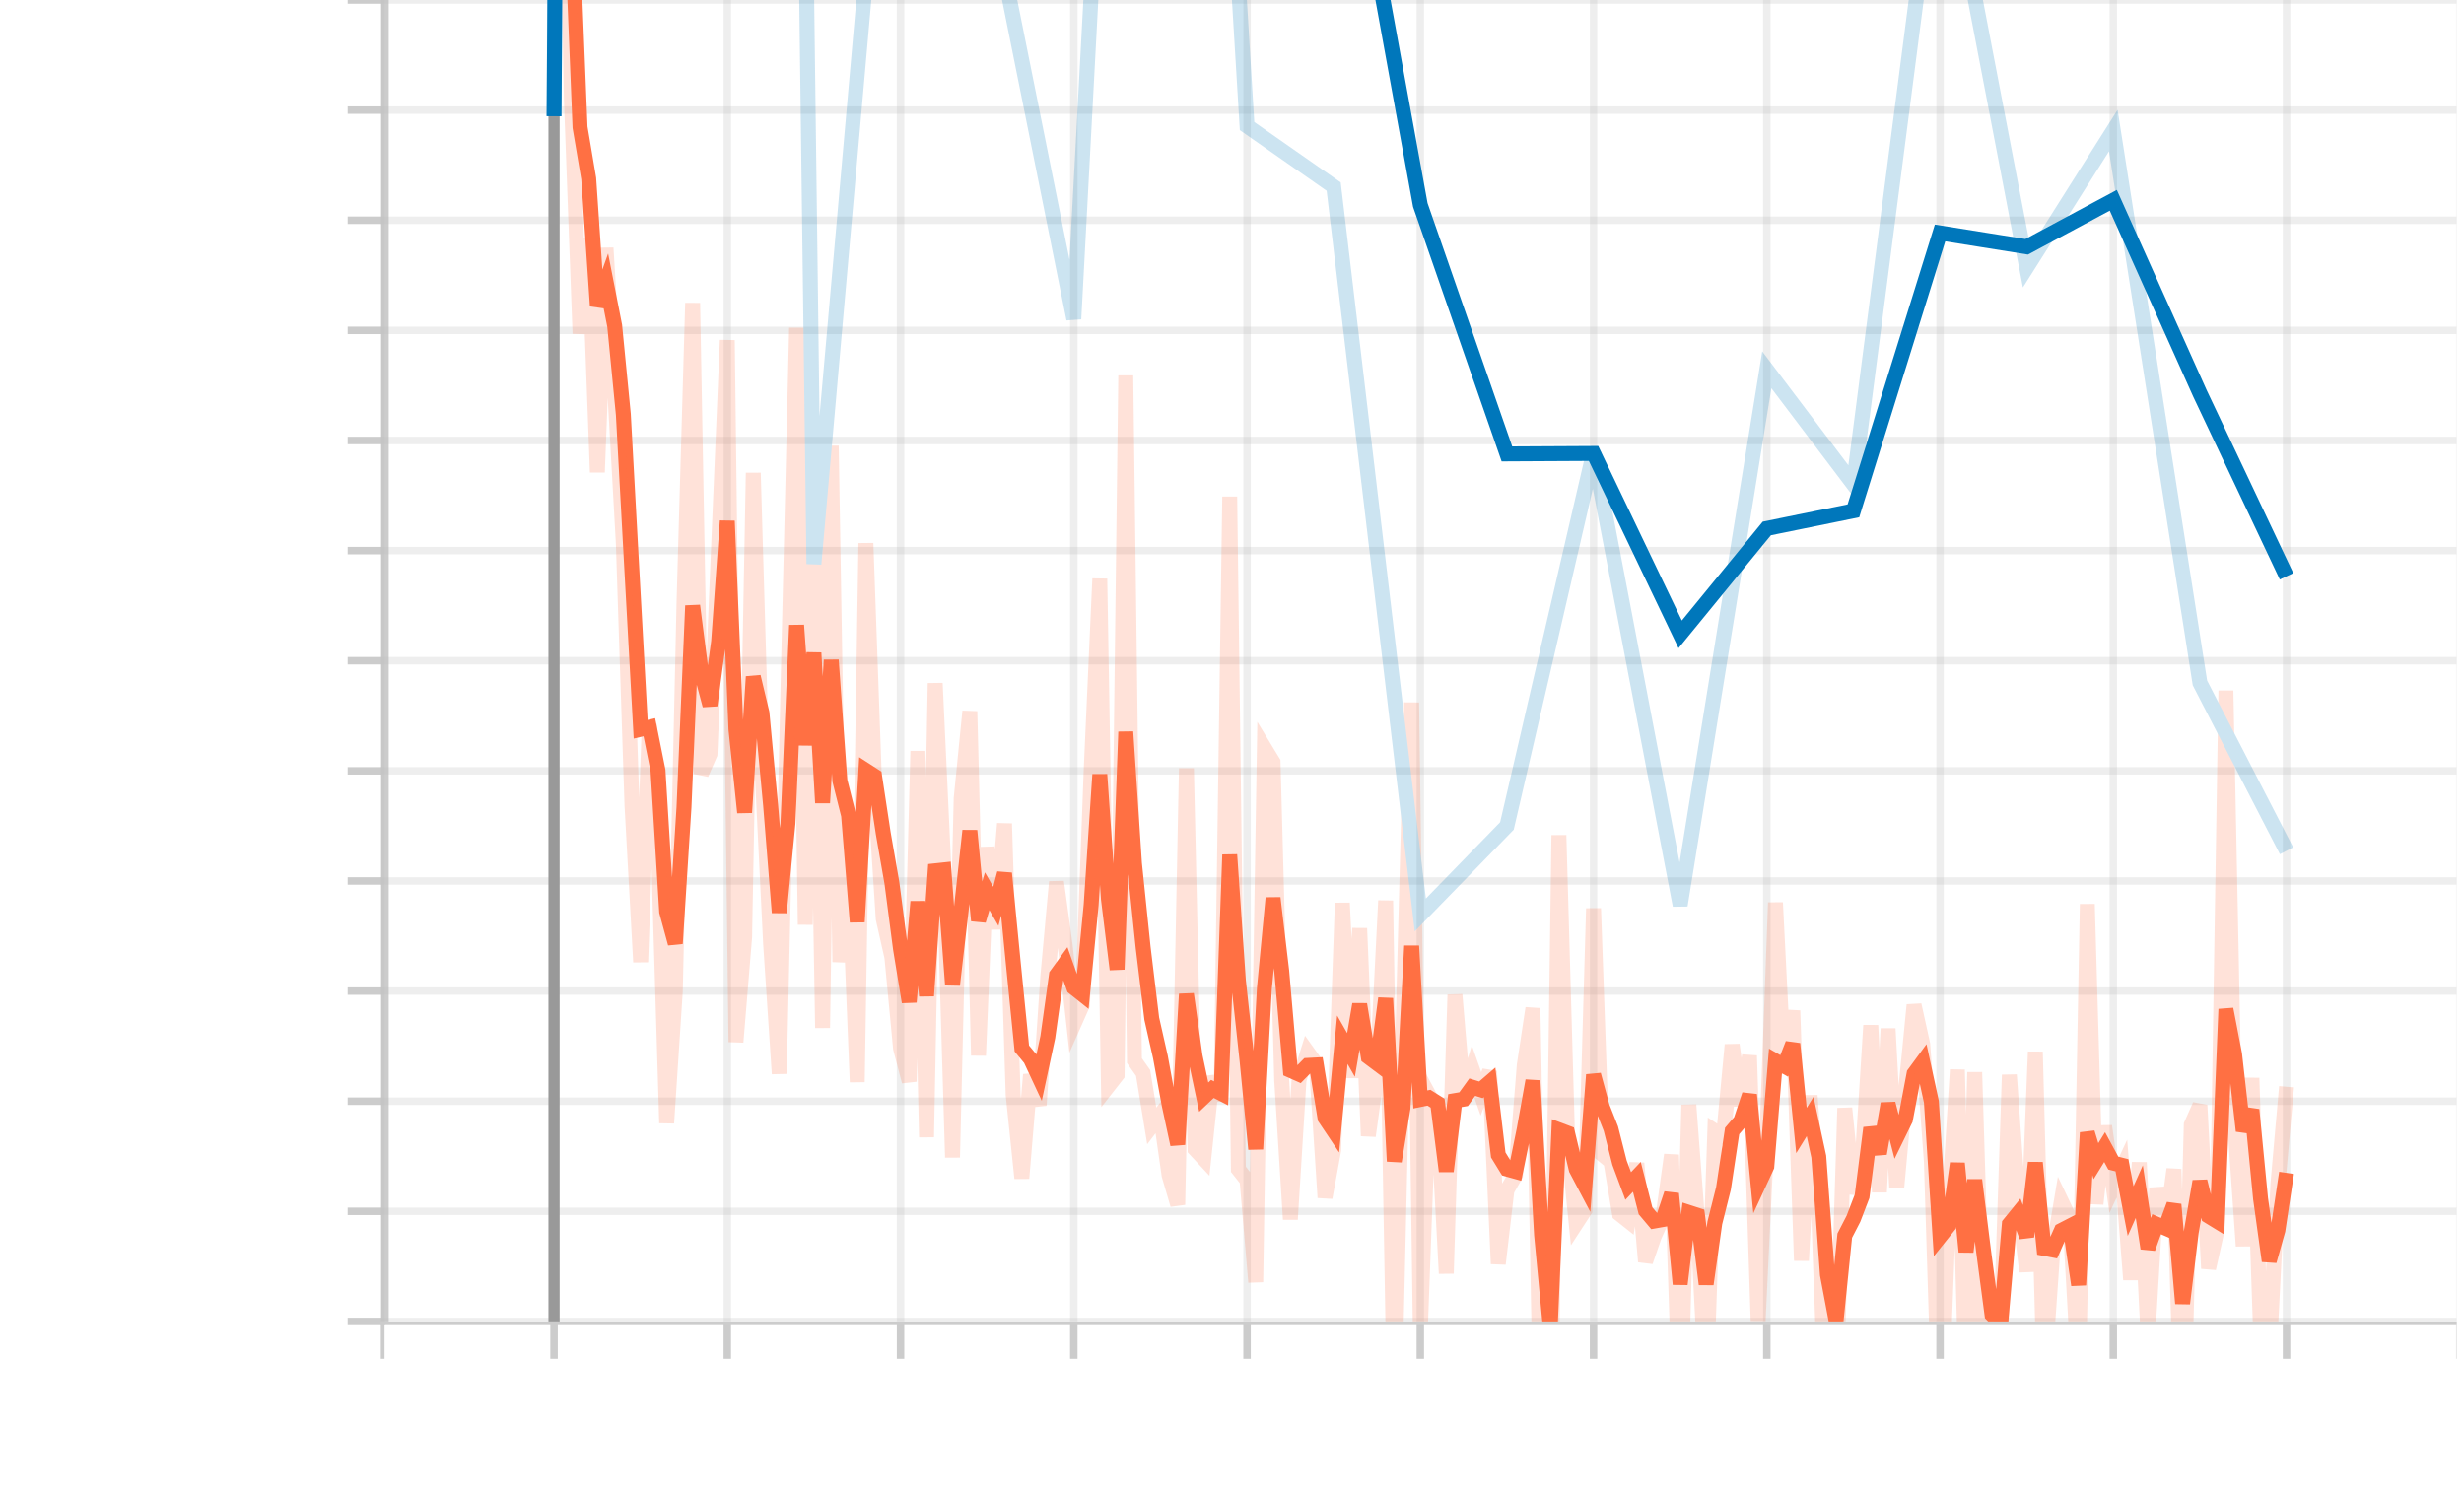
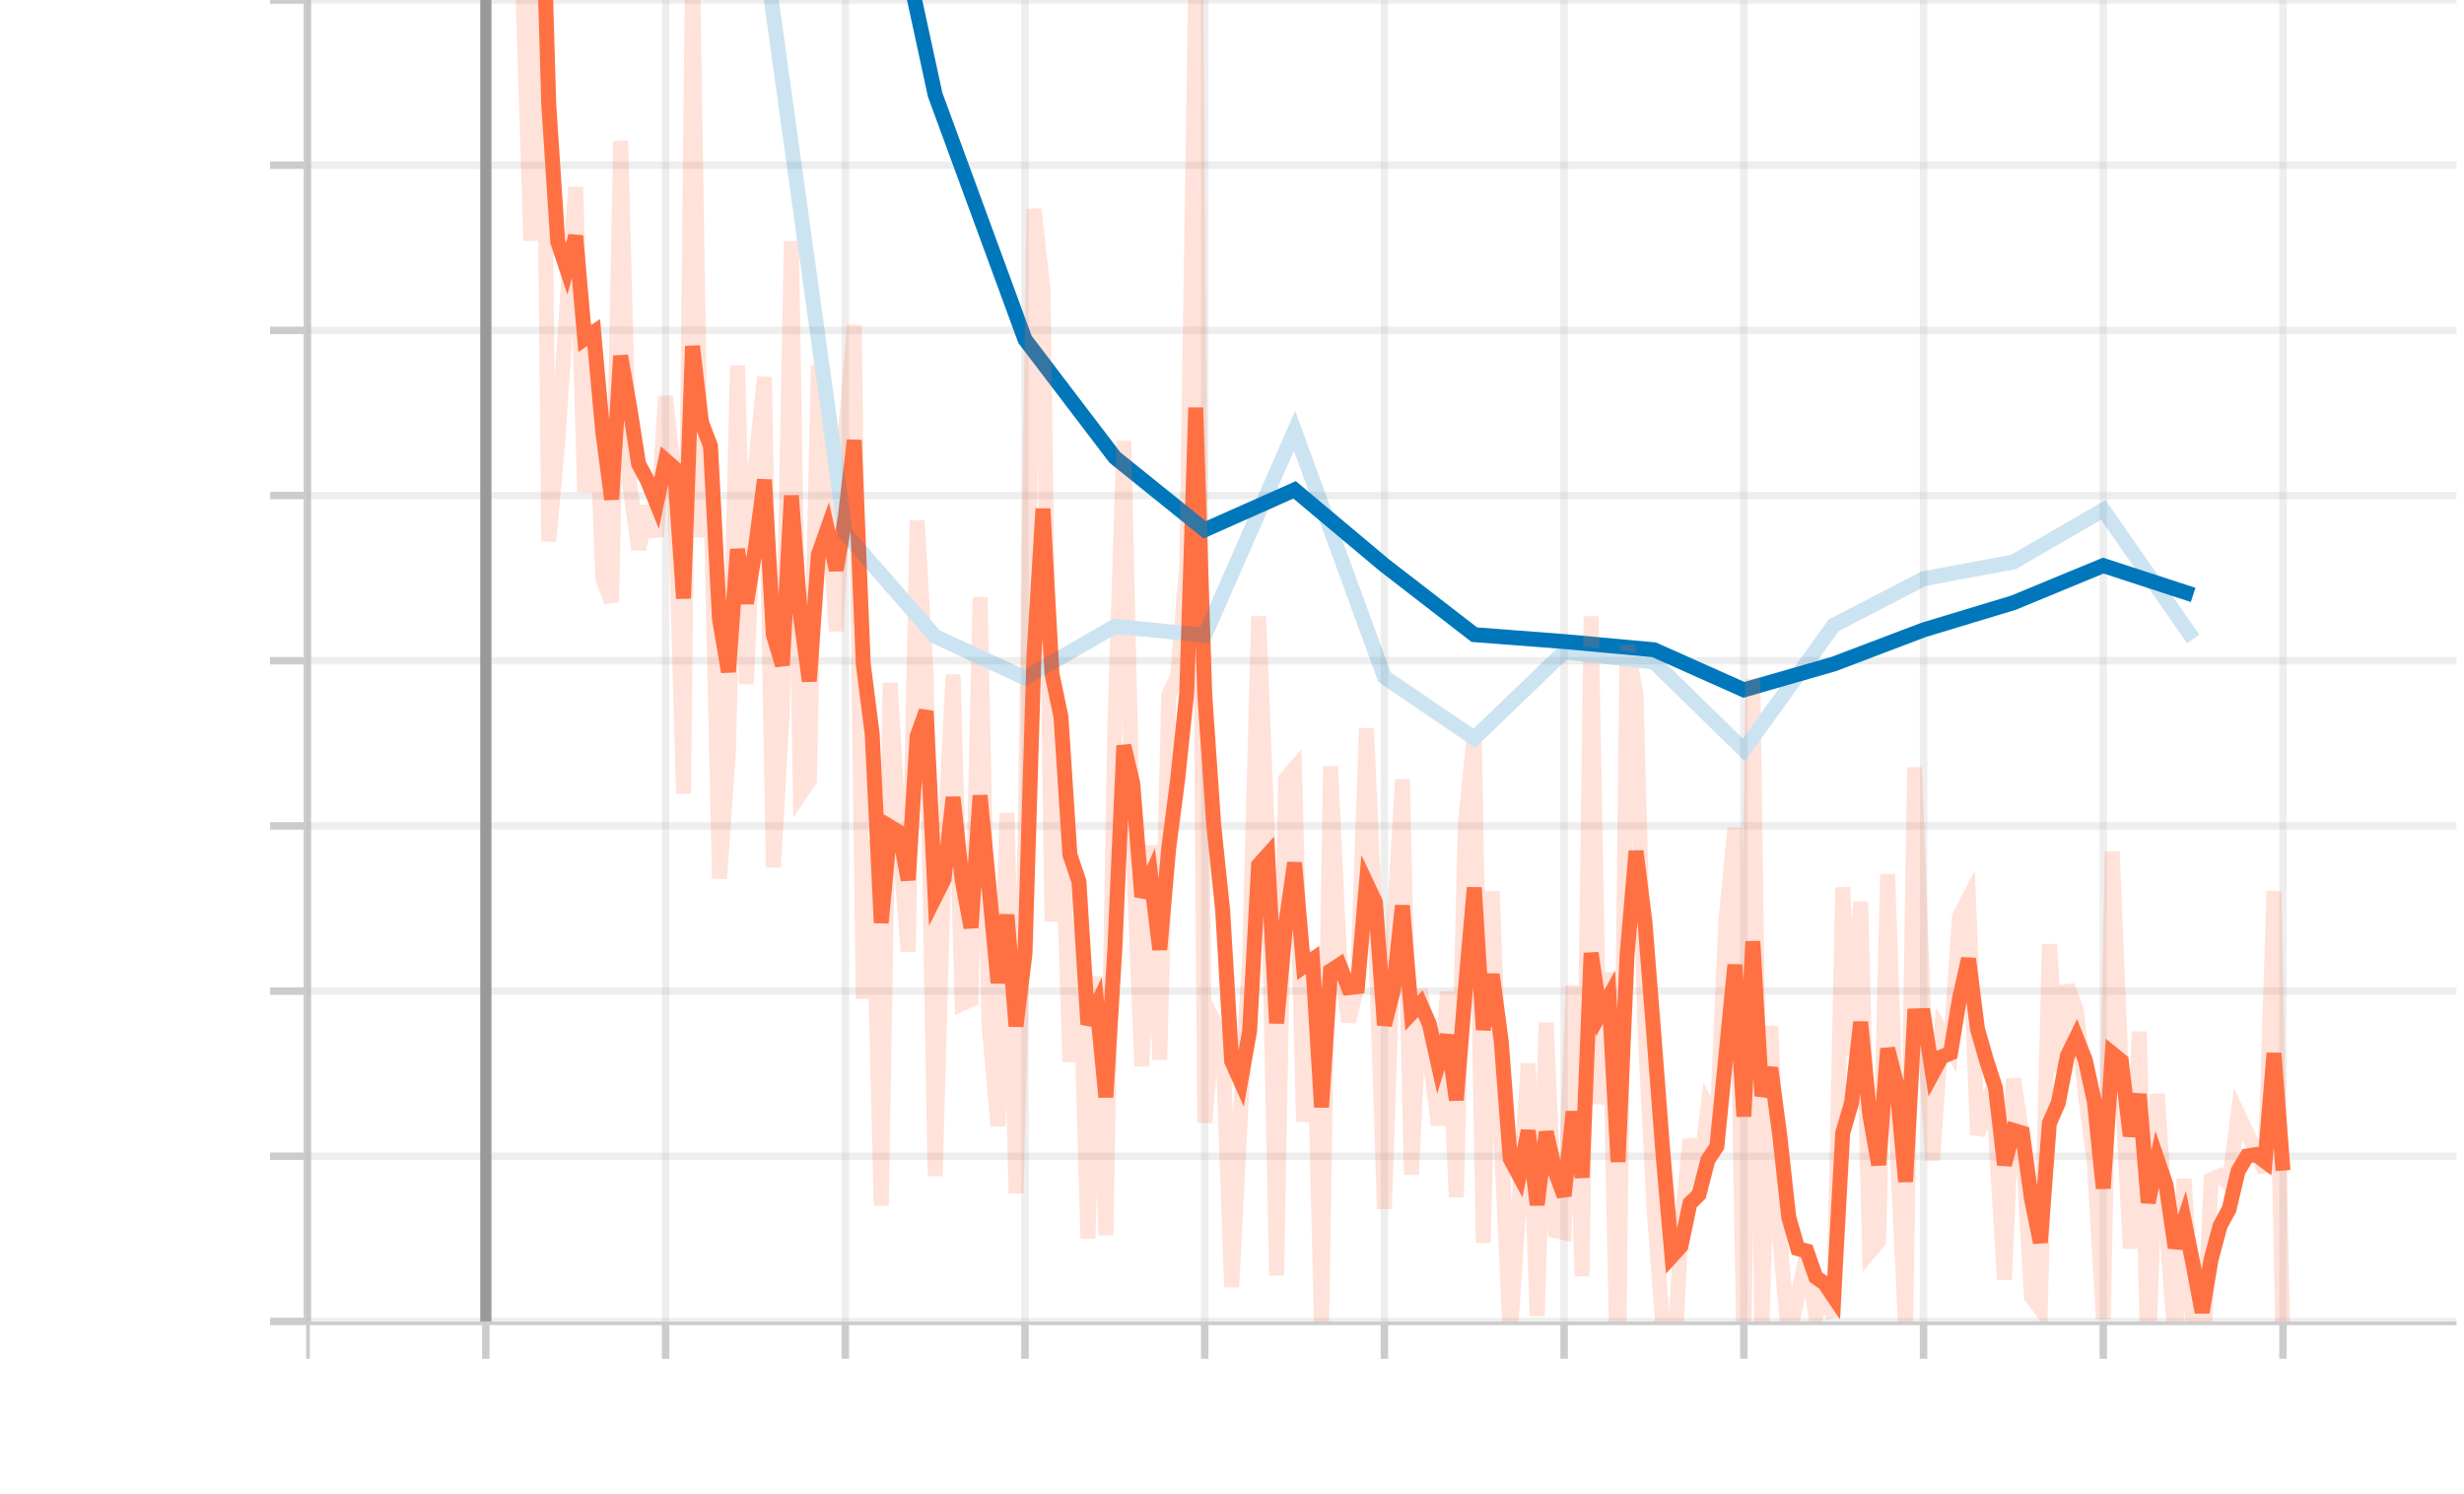
<svg xmlns="http://www.w3.org/2000/svg" viewBox="0 0 330 200">
  <g>
    <g>
      <g>
        <g>
          <g>
-             <line x1="51.562" y1="177" x2="46.562" y2="177" style="visibility: inherit;" fill="rgb(0, 0, 0)" stroke="rgb(204, 204, 204)" stroke-width="1px" />
-             <line x1="51.562" y1="162.25" x2="46.562" y2="162.25" style="visibility: inherit;" fill="rgb(0, 0, 0)" stroke="rgb(204, 204, 204)" stroke-width="1px" />
-             <line x1="51.562" y1="147.5" x2="46.562" y2="147.5" style="visibility: inherit;" fill="rgb(0, 0, 0)" stroke="rgb(204, 204, 204)" stroke-width="1px" />
-             <line x1="51.562" y1="132.75" x2="46.562" y2="132.75" style="visibility: inherit;" fill="rgb(0, 0, 0)" stroke="rgb(204, 204, 204)" stroke-width="1px" />
-             <line x1="51.562" y1="118" x2="46.562" y2="118" style="visibility: inherit;" fill="rgb(0, 0, 0)" stroke="rgb(204, 204, 204)" stroke-width="1px" />
-             <line x1="51.562" y1="103.25" x2="46.562" y2="103.25" style="visibility: inherit;" fill="rgb(0, 0, 0)" stroke="rgb(204, 204, 204)" stroke-width="1px" />
-             <line x1="51.562" y1="88.5" x2="46.562" y2="88.5" style="visibility: inherit;" fill="rgb(0, 0, 0)" stroke="rgb(204, 204, 204)" stroke-width="1px" />
-             <line x1="51.562" y1="73.75" x2="46.562" y2="73.75" style="visibility: inherit;" fill="rgb(0, 0, 0)" stroke="rgb(204, 204, 204)" stroke-width="1px" />
-             <line x1="51.562" y1="59" x2="46.562" y2="59" style="visibility: inherit;" fill="rgb(0, 0, 0)" stroke="rgb(204, 204, 204)" stroke-width="1px" />
-             <line x1="51.562" y1="44.25" x2="46.562" y2="44.25" style="visibility: inherit;" fill="rgb(0, 0, 0)" stroke="rgb(204, 204, 204)" stroke-width="1px" />
-             <line x1="51.562" y1="29.5" x2="46.562" y2="29.5" style="visibility: inherit;" fill="rgb(0, 0, 0)" stroke="rgb(204, 204, 204)" stroke-width="1px" />
-             <line x1="51.562" y1="14.75" x2="46.562" y2="14.75" style="visibility: inherit;" fill="rgb(0, 0, 0)" stroke="rgb(204, 204, 204)" stroke-width="1px" />
-             <line x1="51.562" y1="0" x2="46.562" y2="0" style="visibility: inherit;" fill="rgb(0, 0, 0)" stroke="rgb(204, 204, 204)" stroke-width="1px" />
+             <line x1="41.172" y1="177" x2="36.172" y2="177" style="visibility: inherit;" fill="rgb(0, 0, 0)" stroke="rgb(204, 204, 204)" stroke-width="1px" />
+             <line x1="41.172" y1="154.875" x2="36.172" y2="154.875" style="visibility: inherit;" fill="rgb(0, 0, 0)" stroke="rgb(204, 204, 204)" stroke-width="1px" />
+             <line x1="41.172" y1="132.75" x2="36.172" y2="132.75" style="visibility: inherit;" fill="rgb(0, 0, 0)" stroke="rgb(204, 204, 204)" stroke-width="1px" />
+             <line x1="41.172" y1="110.625" x2="36.172" y2="110.625" style="visibility: inherit;" fill="rgb(0, 0, 0)" stroke="rgb(204, 204, 204)" stroke-width="1px" />
+             <line x1="41.172" y1="88.5" x2="36.172" y2="88.5" style="visibility: inherit;" fill="rgb(0, 0, 0)" stroke="rgb(204, 204, 204)" stroke-width="1px" />
+             <line x1="41.172" y1="66.375" x2="36.172" y2="66.375" style="visibility: inherit;" fill="rgb(0, 0, 0)" stroke="rgb(204, 204, 204)" stroke-width="1px" />
+             <line x1="41.172" y1="44.25" x2="36.172" y2="44.25" style="visibility: inherit;" fill="rgb(0, 0, 0)" stroke="rgb(204, 204, 204)" stroke-width="1px" />
+             <line x1="41.172" y1="22.125" x2="36.172" y2="22.125" style="visibility: inherit;" fill="rgb(0, 0, 0)" stroke="rgb(204, 204, 204)" stroke-width="1px" />
+             <line x1="41.172" y1="0" x2="36.172" y2="0" style="visibility: inherit;" fill="rgb(0, 0, 0)" stroke="rgb(204, 204, 204)" stroke-width="1px" />
          </g>
-           <g transform="translate(41.5625, 0)">
-             <text x="0" y="177" dx="0em" dy="0.3em" style="text-anchor: end; visibility: hidden; font-family: Roboto, sans-serif; font-size: 12px; font-weight: 200;" fill="rgb(255, 255, 255)" stroke="none" stroke-width="1px">0.2</text>
-             <text x="0" y="162.25" dx="0em" dy="0.3em" style="text-anchor: end; visibility: inherit; font-family: Roboto, sans-serif; font-size: 12px; font-weight: 200;" fill="rgb(255, 255, 255)" stroke="none" stroke-width="1px">0.25</text>
-             <text x="0" y="147.5" dx="0em" dy="0.3em" style="text-anchor: end; visibility: hidden; font-family: Roboto, sans-serif; font-size: 12px; font-weight: 200;" fill="rgb(255, 255, 255)" stroke="none" stroke-width="1px">0.3</text>
-             <text x="0" y="132.75" dx="0em" dy="0.3em" style="text-anchor: end; visibility: inherit; font-family: Roboto, sans-serif; font-size: 12px; font-weight: 200;" fill="rgb(255, 255, 255)" stroke="none" stroke-width="1px">0.35</text>
-             <text x="0" y="118" dx="0em" dy="0.3em" style="text-anchor: end; visibility: hidden; font-family: Roboto, sans-serif; font-size: 12px; font-weight: 200;" fill="rgb(255, 255, 255)" stroke="none" stroke-width="1px">0.4</text>
-             <text x="0" y="103.25" dx="0em" dy="0.3em" style="text-anchor: end; visibility: inherit; font-family: Roboto, sans-serif; font-size: 12px; font-weight: 200;" fill="rgb(255, 255, 255)" stroke="none" stroke-width="1px">0.45</text>
-             <text x="0" y="88.5" dx="0em" dy="0.3em" style="text-anchor: end; visibility: hidden; font-family: Roboto, sans-serif; font-size: 12px; font-weight: 200;" fill="rgb(255, 255, 255)" stroke="none" stroke-width="1px">0.5</text>
-             <text x="0" y="73.75" dx="0em" dy="0.3em" style="text-anchor: end; visibility: inherit; font-family: Roboto, sans-serif; font-size: 12px; font-weight: 200;" fill="rgb(255, 255, 255)" stroke="none" stroke-width="1px">0.55</text>
-             <text x="0" y="59" dx="0em" dy="0.3em" style="text-anchor: end; visibility: hidden; font-family: Roboto, sans-serif; font-size: 12px; font-weight: 200;" fill="rgb(255, 255, 255)" stroke="none" stroke-width="1px">0.6</text>
-             <text x="0" y="44.25" dx="0em" dy="0.3em" style="text-anchor: end; visibility: inherit; font-family: Roboto, sans-serif; font-size: 12px; font-weight: 200;" fill="rgb(255, 255, 255)" stroke="none" stroke-width="1px">0.65</text>
-             <text x="0" y="29.5" dx="0em" dy="0.3em" style="text-anchor: end; visibility: hidden; font-family: Roboto, sans-serif; font-size: 12px; font-weight: 200;" fill="rgb(255, 255, 255)" stroke="none" stroke-width="1px">0.7</text>
-             <text x="0" y="14.75" dx="0em" dy="0.3em" style="text-anchor: end; visibility: inherit; font-family: Roboto, sans-serif; font-size: 12px; font-weight: 200;" fill="rgb(255, 255, 255)" stroke="none" stroke-width="1px">0.75</text>
-             <text x="0" y="0" dx="0em" dy="0.3em" style="text-anchor: end; visibility: hidden; font-family: Roboto, sans-serif; font-size: 12px; font-weight: 200;" fill="rgb(255, 255, 255)" stroke="none" stroke-width="1px">0.8</text>
+           <g transform="translate(31.17188, 0)">
+             <text x="0" y="177" dx="0em" dy="0.3em" style="text-anchor: end; visibility: hidden; font-family: Roboto, sans-serif; font-size: 12px; font-weight: 200;" fill="rgb(255, 255, 255)" stroke="none" stroke-width="1px">0.3</text>
+             <text x="0" y="154.875" dx="0em" dy="0.3em" style="text-anchor: end; visibility: inherit; font-family: Roboto, sans-serif; font-size: 12px; font-weight: 200;" fill="rgb(255, 255, 255)" stroke="none" stroke-width="1px">0.4</text>
+             <text x="0" y="132.75" dx="0em" dy="0.3em" style="text-anchor: end; visibility: hidden; font-family: Roboto, sans-serif; font-size: 12px; font-weight: 200;" fill="rgb(255, 255, 255)" stroke="none" stroke-width="1px">0.5</text>
+             <text x="0" y="110.625" dx="0em" dy="0.3em" style="text-anchor: end; visibility: inherit; font-family: Roboto, sans-serif; font-size: 12px; font-weight: 200;" fill="rgb(255, 255, 255)" stroke="none" stroke-width="1px">0.6</text>
+             <text x="0" y="88.5" dx="0em" dy="0.3em" style="text-anchor: end; visibility: hidden; font-family: Roboto, sans-serif; font-size: 12px; font-weight: 200;" fill="rgb(255, 255, 255)" stroke="none" stroke-width="1px">0.7</text>
+             <text x="0" y="66.375" dx="0em" dy="0.3em" style="text-anchor: end; visibility: inherit; font-family: Roboto, sans-serif; font-size: 12px; font-weight: 200;" fill="rgb(255, 255, 255)" stroke="none" stroke-width="1px">0.8</text>
+             <text x="0" y="44.25" dx="0em" dy="0.3em" style="text-anchor: end; visibility: hidden; font-family: Roboto, sans-serif; font-size: 12px; font-weight: 200;" fill="rgb(255, 255, 255)" stroke="none" stroke-width="1px">0.9</text>
+             <text x="0" y="22.125" dx="0em" dy="0.3em" style="text-anchor: end; visibility: inherit; font-family: Roboto, sans-serif; font-size: 12px; font-weight: 200;" fill="rgb(255, 255, 255)" stroke="none" stroke-width="1px">1</text>
+             <text x="0" y="0" dx="0em" dy="0.3em" style="text-anchor: end; visibility: hidden; font-family: Roboto, sans-serif; font-size: 12px; font-weight: 200;" fill="rgb(255, 255, 255)" stroke="none" stroke-width="1px">1.1</text>
          </g>
-           <line x1="51.562" y1="0" x2="51.562" y2="177" fill="rgb(0, 0, 0)" stroke="rgb(204, 204, 204)" stroke-width="1px" />
+           <line x1="41.172" y1="0" x2="41.172" y2="177" fill="rgb(0, 0, 0)" stroke="rgb(204, 204, 204)" stroke-width="1px" />
        </g>
      </g>
-       <g transform="translate(51, 0)" clip-path="url(#clip_0)">
+       <g transform="translate(41, 0)" clip-path="url(#clip_0)">
        <clipPath id="clip_0">
-           <rect width="278" height="177" />
+           <rect width="288" height="177" />
        </clipPath>
        <g>
          <g>
            <g>
              <line x1="0" y1="0" x2="0" y2="177" fill="rgb(0, 0, 0)" stroke="rgb(189, 189, 189)" stroke-width="1px" opacity="0.25" />
-               <line x1="23.203" y1="0" x2="23.203" y2="177" fill="rgb(0, 0, 0)" stroke="rgb(189, 189, 189)" stroke-width="1px" opacity="0.25" />
-               <line x1="46.406" y1="0" x2="46.406" y2="177" fill="rgb(0, 0, 0)" stroke="rgb(189, 189, 189)" stroke-width="1px" opacity="0.25" />
-               <line x1="69.609" y1="0" x2="69.609" y2="177" fill="rgb(0, 0, 0)" stroke="rgb(189, 189, 189)" stroke-width="1px" opacity="0.25" />
-               <line x1="92.812" y1="0" x2="92.812" y2="177" fill="rgb(0, 0, 0)" stroke="rgb(189, 189, 189)" stroke-width="1px" opacity="0.25" />
-               <line x1="116.016" y1="0" x2="116.016" y2="177" fill="rgb(0, 0, 0)" stroke="rgb(189, 189, 189)" stroke-width="1px" opacity="0.25" />
-               <line x1="139.219" y1="0" x2="139.219" y2="177" fill="rgb(0, 0, 0)" stroke="rgb(189, 189, 189)" stroke-width="1px" opacity="0.25" />
-               <line x1="162.422" y1="0" x2="162.422" y2="177" fill="rgb(0, 0, 0)" stroke="rgb(189, 189, 189)" stroke-width="1px" opacity="0.25" />
-               <line x1="185.625" y1="0" x2="185.625" y2="177" fill="rgb(0, 0, 0)" stroke="rgb(189, 189, 189)" stroke-width="1px" opacity="0.25" />
-               <line x1="208.828" y1="0" x2="208.828" y2="177" fill="rgb(0, 0, 0)" stroke="rgb(189, 189, 189)" stroke-width="1px" opacity="0.25" />
-               <line x1="232.031" y1="0" x2="232.031" y2="177" fill="rgb(0, 0, 0)" stroke="rgb(189, 189, 189)" stroke-width="1px" opacity="0.25" />
-               <line x1="255.234" y1="0" x2="255.234" y2="177" fill="rgb(0, 0, 0)" stroke="rgb(189, 189, 189)" stroke-width="1px" opacity="0.25" />
-               <line x1="278.438" y1="0" x2="278.438" y2="177" fill="rgb(0, 0, 0)" stroke="rgb(189, 189, 189)" stroke-width="1px" opacity="0.25" />
+               <line x1="24.069" y1="0" x2="24.069" y2="177" fill="rgb(0, 0, 0)" stroke="rgb(189, 189, 189)" stroke-width="1px" opacity="0.25" />
+               <line x1="48.138" y1="0" x2="48.138" y2="177" fill="rgb(0, 0, 0)" stroke="rgb(189, 189, 189)" stroke-width="1px" opacity="0.25" />
+               <line x1="72.207" y1="0" x2="72.207" y2="177" fill="rgb(0, 0, 0)" stroke="rgb(189, 189, 189)" stroke-width="1px" opacity="0.25" />
+               <line x1="96.276" y1="0" x2="96.276" y2="177" fill="rgb(0, 0, 0)" stroke="rgb(189, 189, 189)" stroke-width="1px" opacity="0.25" />
+               <line x1="120.345" y1="0" x2="120.345" y2="177" fill="rgb(0, 0, 0)" stroke="rgb(189, 189, 189)" stroke-width="1px" opacity="0.25" />
+               <line x1="144.414" y1="0" x2="144.414" y2="177" fill="rgb(0, 0, 0)" stroke="rgb(189, 189, 189)" stroke-width="1px" opacity="0.25" />
+               <line x1="168.483" y1="0" x2="168.483" y2="177" fill="rgb(0, 0, 0)" stroke="rgb(189, 189, 189)" stroke-width="1px" opacity="0.25" />
+               <line x1="192.552" y1="0" x2="192.552" y2="177" fill="rgb(0, 0, 0)" stroke="rgb(189, 189, 189)" stroke-width="1px" opacity="0.25" />
+               <line x1="216.621" y1="0" x2="216.621" y2="177" fill="rgb(0, 0, 0)" stroke="rgb(189, 189, 189)" stroke-width="1px" opacity="0.25" />
+               <line x1="240.69" y1="0" x2="240.69" y2="177" fill="rgb(0, 0, 0)" stroke="rgb(189, 189, 189)" stroke-width="1px" opacity="0.25" />
+               <line x1="264.759" y1="0" x2="264.759" y2="177" fill="rgb(0, 0, 0)" stroke="rgb(189, 189, 189)" stroke-width="1px" opacity="0.25" />
+               <line x1="288.828" y1="0" x2="288.828" y2="177" fill="rgb(0, 0, 0)" stroke="rgb(189, 189, 189)" stroke-width="1px" opacity="0.25" />
            </g>
            <g>
-               <line x1="0" y1="177" x2="278.438" y2="177" fill="rgb(0, 0, 0)" stroke="rgb(189, 189, 189)" stroke-width="1px" opacity="0.25" />
-               <line x1="0" y1="162.25" x2="278.438" y2="162.25" fill="rgb(0, 0, 0)" stroke="rgb(189, 189, 189)" stroke-width="1px" opacity="0.25" />
-               <line x1="0" y1="147.5" x2="278.438" y2="147.5" fill="rgb(0, 0, 0)" stroke="rgb(189, 189, 189)" stroke-width="1px" opacity="0.25" />
-               <line x1="0" y1="132.75" x2="278.438" y2="132.75" fill="rgb(0, 0, 0)" stroke="rgb(189, 189, 189)" stroke-width="1px" opacity="0.25" />
-               <line x1="0" y1="118" x2="278.438" y2="118" fill="rgb(0, 0, 0)" stroke="rgb(189, 189, 189)" stroke-width="1px" opacity="0.25" />
-               <line x1="0" y1="103.25" x2="278.438" y2="103.25" fill="rgb(0, 0, 0)" stroke="rgb(189, 189, 189)" stroke-width="1px" opacity="0.25" />
-               <line x1="0" y1="88.5" x2="278.438" y2="88.5" fill="rgb(0, 0, 0)" stroke="rgb(189, 189, 189)" stroke-width="1px" opacity="0.25" />
-               <line x1="0" y1="73.75" x2="278.438" y2="73.75" fill="rgb(0, 0, 0)" stroke="rgb(189, 189, 189)" stroke-width="1px" opacity="0.25" />
-               <line x1="0" y1="59" x2="278.438" y2="59" fill="rgb(0, 0, 0)" stroke="rgb(189, 189, 189)" stroke-width="1px" opacity="0.25" />
-               <line x1="0" y1="44.25" x2="278.438" y2="44.25" fill="rgb(0, 0, 0)" stroke="rgb(189, 189, 189)" stroke-width="1px" opacity="0.25" />
-               <line x1="0" y1="29.5" x2="278.438" y2="29.5" fill="rgb(0, 0, 0)" stroke="rgb(189, 189, 189)" stroke-width="1px" opacity="0.25" />
-               <line x1="0" y1="14.75" x2="278.438" y2="14.75" fill="rgb(0, 0, 0)" stroke="rgb(189, 189, 189)" stroke-width="1px" opacity="0.25" />
-               <line x1="0" y1="0" x2="278.438" y2="0" fill="rgb(0, 0, 0)" stroke="rgb(189, 189, 189)" stroke-width="1px" opacity="0.25" />
+               <line x1="0" y1="177" x2="288.828" y2="177" fill="rgb(0, 0, 0)" stroke="rgb(189, 189, 189)" stroke-width="1px" opacity="0.25" />
+               <line x1="0" y1="154.875" x2="288.828" y2="154.875" fill="rgb(0, 0, 0)" stroke="rgb(189, 189, 189)" stroke-width="1px" opacity="0.25" />
+               <line x1="0" y1="132.75" x2="288.828" y2="132.75" fill="rgb(0, 0, 0)" stroke="rgb(189, 189, 189)" stroke-width="1px" opacity="0.25" />
+               <line x1="0" y1="110.625" x2="288.828" y2="110.625" fill="rgb(0, 0, 0)" stroke="rgb(189, 189, 189)" stroke-width="1px" opacity="0.25" />
+               <line x1="0" y1="88.5" x2="288.828" y2="88.5" fill="rgb(0, 0, 0)" stroke="rgb(189, 189, 189)" stroke-width="1px" opacity="0.25" />
+               <line x1="0" y1="66.375" x2="288.828" y2="66.375" fill="rgb(0, 0, 0)" stroke="rgb(189, 189, 189)" stroke-width="1px" opacity="0.25" />
+               <line x1="0" y1="44.25" x2="288.828" y2="44.25" fill="rgb(0, 0, 0)" stroke="rgb(189, 189, 189)" stroke-width="1px" opacity="0.25" />
+               <line x1="0" y1="22.125" x2="288.828" y2="22.125" fill="rgb(0, 0, 0)" stroke="rgb(189, 189, 189)" stroke-width="1px" opacity="0.25" />
+               <line x1="0" y1="0" x2="288.828" y2="0" fill="rgb(0, 0, 0)" stroke="rgb(189, 189, 189)" stroke-width="1px" opacity="0.25" />
            </g>
          </g>
        </g>
        <g>
          <g>
-             <line x1="0" y1="236" x2="278.438" y2="236" fill="rgb(0, 0, 0)" stroke="rgb(153, 153, 153)" stroke-width="1.5px" />
+             <line x1="0" y1="243.375" x2="288.828" y2="243.375" fill="rgb(0, 0, 0)" stroke="rgb(153, 153, 153)" stroke-width="1.5px" />
          </g>
        </g>
        <g>
          <g>
-             <line x1="23.203" y1="0" x2="23.203" y2="177" fill="rgb(0, 0, 0)" stroke="rgb(153, 153, 153)" stroke-width="1.5px" />
+             <line x1="24.069" y1="0" x2="24.069" y2="177" fill="rgb(0, 0, 0)" stroke="rgb(153, 153, 153)" stroke-width="1.5px" />
          </g>
        </g>
        <g>
          <g>
            <g>
              <g>
                <g>
-                   <path stroke="rgb(255, 112, 67)" stroke-width="2px" d="M25.523,-11.75L26.684,17.044L27.844,23.915L29.004,40.98L30.164,37.72L31.324,43.635L32.484,55.497L33.645,76.685L34.805,97.682L35.965,97.41L37.125,103.197L38.285,122.114L39.445,126.378L40.605,108.156L41.766,81.121L42.926,90.137L44.086,94.482L45.246,85.925L46.406,69.778L47.566,97.699L48.727,108.832L49.887,90.635L51.047,95.48L52.207,107.832L53.367,122.229L54.527,110.303L55.688,83.745L56.848,99.789L58.008,87.44L59.168,107.537L60.328,88.406L61.488,104.585L62.648,109.19L63.809,123.488L64.969,103.195L66.129,103.944L67.289,111.592L68.449,118.241L69.609,127.111L70.77,134.212L71.93,120.768L73.09,133.389L74.25,116.638L75.41,116.513L76.57,131.922L77.73,121.921L78.891,111.263L80.051,123.307L81.211,119.374L82.371,121.395L83.531,116.964L84.691,128.846L85.852,140.438L87.012,141.838L88.172,144.325L89.332,138.914L90.492,130.594L91.652,128.998L92.812,132.283L93.973,133.205L95.133,121.221L96.293,103.737L97.453,120.426L98.613,129.846L99.773,98.023L100.934,115.643L102.094,126.872L103.254,136.448L104.414,141.584L105.574,147.922L106.734,153.3L107.895,133.148L109.055,141.467L110.215,146.958L111.375,145.854L112.535,146.448L113.695,114.479L114.855,131.336L116.016,142.037L117.176,153.915L118.336,132.414L119.496,120.278L120.656,130.053L121.816,143.364L122.977,143.88L124.137,142.704L125.297,142.644L126.457,149.75L127.617,151.477L128.777,139.265L129.938,141.303L131.098,134.518L132.258,141.572L133.418,142.44L134.578,133.718L135.738,155.547L136.898,148.428L138.059,126.698L139.219,147.267L140.379,147.033L141.539,147.761L142.699,156.886L143.859,147.423L145.02,147.227L146.18,145.619L147.34,145.978L148.5,144.976L149.66,154.7L150.82,156.59L151.98,156.911L153.141,151.224L154.301,144.749L155.461,165.403L156.621,177.637L157.781,151.331L158.941,151.767L160.102,156.613L161.262,158.809L162.422,143.956L163.582,148.227L164.742,151.172L165.902,155.744L167.062,158.856L168.223,157.634L169.383,162.177L170.543,163.554L171.703,163.35L172.863,159.881L174.023,172.007L175.184,162.402L176.344,162.778L177.504,172.008L178.664,163.8L179.824,159.176L180.984,151.485L182.145,150.126L183.305,146.631L184.465,158.749L185.625,156.244L186.785,142.106L187.945,142.771L189.105,139.807L190.266,151.424L191.426,149.55L192.586,154.924L193.746,170.74L194.906,176.888L196.066,165.504L197.227,163.252L198.387,160.23L199.547,151.074L200.707,154.513L201.867,147.822L203.027,152.333L204.187,149.963L205.348,143.82L206.508,142.24L207.668,147.577L208.828,165.628L209.988,164.177L211.148,155.821L212.309,167.68L213.469,158.054L214.629,167.359L215.789,176.098L216.949,177.276L218.109,163.952L219.27,162.524L220.43,165.645L221.59,155.738L222.75,167.214L223.91,167.43L225.07,164.814L226.23,164.216L227.391,172.116L228.551,151.709L229.711,155.529L230.871,153.648L232.031,155.791L233.191,156.083L234.352,162.214L235.512,159.612L236.672,167.212L237.832,163.976L238.992,164.484L240.152,161.33L241.312,174.6L242.473,165.021L243.633,158.225L244.793,162.897L245.953,163.608L247.113,135.166L248.273,141.197L249.434,151.478L250.594,148.643L251.754,160.547L252.914,168.903L254.074,164.793L255.234,157.101" style="fill: none;" fill="none" />
+                   <path stroke="rgb(255, 112, 67)" stroke-width="2px" d="M31.29,-26.975L32.493,13.961L33.697,32.38L34.9,36.005L36.104,31.596L37.307,45.359L38.51,44.528L39.714,57.716L40.917,66.884L42.121,47.667L43.324,54.499L44.528,62.141L45.731,64.413L46.935,67.401L48.138,61.67L49.341,62.726L50.545,80.159L51.748,46.362L52.952,56.586L54.155,59.723L55.359,82.9L56.562,89.996L57.766,73.584L58.969,80.799L60.173,73.435L61.376,64.263L62.579,85.024L63.783,89.103L64.986,66.382L66.19,82.365L67.393,91.243L68.597,74.309L69.8,70.906L71.004,76.356L72.207,69.239L73.41,58.961L74.614,88.887L75.817,98.36L77.021,123.611L78.224,110.753L79.428,111.484L80.631,117.87L81.835,98.612L83.038,95.246L84.242,120.153L85.445,117.749L86.648,106.793L87.852,117.846L89.055,124.255L90.259,106.553L91.462,118.852L92.666,131.65L93.869,122.542L95.073,137.456L96.276,127.708L97.479,87.825L98.683,68.142L99.886,90.251L101.09,95.981L102.293,114.477L103.497,118.068L104.7,137.197L105.904,134.641L107.107,146.961L108.311,127.073L109.514,99.863L110.717,104.989L111.921,120.118L113.124,117.362L114.328,127.193L115.531,113.56L116.735,104.322L117.938,92.824L119.142,54.603L120.345,92.917L121.549,110.467L122.752,121.969L123.955,142.142L125.159,144.827L126.362,138.069L127.566,115.868L128.769,114.52L129.973,137.047L131.176,123.973L132.38,115.56L133.583,129.437L134.786,128.568L135.99,148.307L137.193,130.041L138.397,129.253L139.6,132.293L140.804,132.149L142.007,118.316L143.211,120.878L144.414,137.3L145.618,132.574L146.821,121.3L148.024,135.721L149.228,134.435L150.431,137.167L151.635,142.586L152.838,138.677L154.042,147.348L155.245,132.584L156.449,118.892L157.652,137.923L158.855,130.513L160.059,139.467L161.262,155.211L162.466,157.454L163.669,151.451L164.873,161.383L166.076,151.624L167.28,156.905L168.483,160.183L169.687,148.907L170.89,157.72L172.093,127.651L173.297,135.744L174.5,133.548L175.704,155.626L176.907,127.959L178.111,114.001L179.314,123.59L180.518,138.858L181.721,154.534L182.924,168.235L184.128,166.908L185.331,161.186L186.535,160.013L187.738,155.368L188.942,153.549L190.145,141.452L191.349,129.223L192.552,149.548L193.756,126.092L194.959,146.793L196.162,143.048L197.366,152.133L198.569,163.06L199.773,167.244L200.976,167.572L202.18,171.048L203.383,171.923L204.587,173.706L205.79,151.77L206.993,147.636L208.197,136.896L209.4,149.211L210.604,156.024L211.807,140.451L213.011,145.2L214.214,158.28L215.418,136.078L216.621,136.041L217.825,143.789L219.028,141.563L220.231,141.059L221.435,133.739L222.638,128.413L223.842,137.843L225.045,142.021L226.249,145.753L227.452,156.016L228.656,151.405L229.859,151.766L231.062,160.523L232.266,166.431L233.469,150.455L234.673,147.712L235.876,141.435L237.08,138.968L238.283,142.001L239.487,147.51L240.69,159.169L241.894,141.124L243.097,142.104L244.3,152.155L245.504,146.566L246.707,161.088L247.911,155.262L249.114,158.788L250.318,167.124L251.521,163.44L252.725,169.38L253.928,175.779L255.132,168.672L256.335,164.193L257.538,161.957L258.742,156.865L259.945,154.838L261.149,154.646L262.352,155.551L263.556,141.076L264.759,156.789" style="fill: none;" fill="none" />
                </g>
                <g>
-                   <path stroke="rgb(0, 119, 187)" stroke-width="2px" d="M23.203,15.569L34.805,-1701.589L127.617,-36.326L139.219,27.456L150.82,60.799L162.422,60.737L174.023,84.967L185.625,70.786L197.227,68.421L208.828,31.202L220.43,33.055L232.031,26.827L243.633,52.685L255.234,77.194" style="fill: none;" fill="none" />
+                   <path stroke="rgb(0, 119, 187)" stroke-width="2px" d="M72.207,-42.885L84.242,12.687L96.276,45.465L108.311,61.276L120.345,70.968L132.38,65.611L144.414,75.705L156.449,85.009L168.483,85.931L180.518,87.033L192.552,92.404L204.587,88.94L216.621,84.371L228.656,80.729L240.69,75.757L252.725,79.685" style="fill: none;" fill="none" />
                </g>
              </g>
            </g>
          </g>
          <g opacity="0.2">
            <g>
              <g>
                <g>
-                   <path stroke="rgb(255, 112, 67)" stroke-width="2px" d="M24.363,-53.414L25.523,13.249L26.684,44.685L27.844,31.995L29.004,63.26L30.164,33.209L31.324,52.093L32.484,72.793L33.645,107.933L34.805,128.861L35.965,97.005L37.125,111.846L38.285,150.427L39.445,132.767L40.605,80.844L41.766,40.586L42.926,103.657L44.086,100.998L45.246,73.091L46.406,45.56L47.566,139.579L48.727,125.532L49.887,63.339L51.047,102.748L52.207,126.359L53.367,143.824L54.527,92.415L55.688,43.906L56.848,123.855L58.008,68.918L59.168,137.682L60.328,59.708L61.488,128.854L62.648,116.098L63.809,144.935L64.969,72.756L66.129,105.068L67.289,123.063L68.449,128.215L69.609,140.416L70.77,144.864L71.93,100.6L73.09,152.321L74.25,91.51L75.41,116.326L76.57,155.035L77.73,106.919L78.891,95.277L80.051,141.372L81.211,113.475L82.371,124.427L83.531,110.317L84.691,146.67L85.852,157.825L87.012,143.939L88.172,148.055L89.332,130.798L90.492,118.114L91.652,126.603L92.812,137.211L93.973,134.588L95.133,103.244L96.293,77.511L97.453,145.459L98.613,143.976L99.773,50.289L100.934,142.072L102.094,143.716L103.254,150.812L104.414,149.289L105.574,157.429L106.734,161.367L107.895,102.921L109.055,153.945L110.215,155.193L111.375,144.199L112.535,147.339L113.695,66.525L114.855,156.622L116.016,158.088L117.176,171.731L118.336,100.162L119.496,102.075L120.656,144.716L121.816,163.331L122.977,144.653L124.137,140.941L125.297,142.554L126.457,160.408L127.617,154.067L128.777,120.947L129.938,144.361L131.098,124.341L132.258,152.151L133.418,143.742L134.578,120.635L135.738,188.292L136.898,137.749L138.059,94.102L139.219,178.12L140.379,146.682L141.539,148.854L142.699,170.574L143.859,133.227L145.02,146.934L146.18,143.207L147.34,146.517L148.5,143.474L149.66,169.286L150.82,159.425L151.98,157.391L153.141,142.694L154.301,135.037L155.461,196.384L156.621,195.989L157.781,111.871L158.941,152.421L160.102,163.882L161.262,162.103L162.422,121.677L163.582,154.633L164.742,155.589L165.902,162.602L167.062,163.524L168.223,155.8L169.383,168.991L170.543,165.62L171.703,163.045L172.863,154.676L174.023,190.195L175.184,147.994L176.344,163.343L177.504,185.854L178.664,151.488L179.824,152.24L180.984,139.947L182.145,148.089L183.305,141.387L184.465,176.928L185.625,152.487L186.785,120.898L187.945,143.77L189.105,135.359L190.266,168.85L191.426,146.739L192.586,162.986L193.746,194.463L194.906,186.11L196.066,148.428L197.227,159.874L198.387,155.696L199.547,137.339L200.707,159.673L201.867,137.784L203.027,159.1L204.187,146.409L205.348,134.604L206.508,139.87L207.668,155.583L208.828,192.705L209.988,162L211.148,143.286L212.309,185.469L213.469,143.616L214.629,181.315L216.949,179.044L218.109,143.967L219.27,160.381L220.43,170.327L221.59,140.878L222.75,184.428L223.91,167.754L225.07,160.89L226.23,163.318L227.391,183.966L228.551,121.1L229.711,161.258L230.871,150.827L232.031,159.006L233.191,156.52L234.352,171.411L235.512,155.709L236.672,178.61L237.832,159.123L238.992,165.246L240.152,156.6L241.312,194.503L242.473,150.652L243.633,148.032L244.793,169.905L245.953,164.674L247.113,92.505L248.273,150.242L249.434,166.899L250.594,144.391L251.754,178.403L252.914,181.437L254.074,158.627L255.234,145.563" style="fill: none;" fill="none" />
+                   <path stroke="rgb(255, 112, 67)" stroke-width="2px" d="M28.883,-6.04L30.086,32.257L31.29,-44.152L32.493,72.5L33.697,59.235L34.9,41.352L36.104,25.049L37.307,65.878L38.51,43.286L39.714,77.454L40.917,80.62L42.121,18.863L43.324,64.744L44.528,73.599L45.731,67.821L46.935,71.882L48.138,53.074L49.341,64.31L50.545,106.309L51.748,-4.333L52.952,71.922L54.155,64.429L55.359,117.666L56.562,100.64L57.766,48.967L58.969,91.621L60.173,62.389L61.376,50.506L62.579,116.164L63.783,95.222L64.986,32.3L66.19,106.34L67.393,104.561L68.597,48.907L69.8,65.802L71.004,84.531L72.207,58.563L73.41,43.544L74.614,133.776L75.817,112.57L77.021,161.487L78.224,91.465L79.428,112.581L80.631,127.449L81.835,69.726L83.038,90.197L84.242,157.513L85.445,114.142L86.648,90.36L87.852,134.426L89.055,133.868L90.259,80L91.462,137.299L92.666,150.849L93.869,108.88L95.073,159.828L96.276,113.085L97.479,28L98.683,38.618L99.886,123.414L101.09,104.576L102.293,142.222L103.497,123.454L104.7,165.891L105.904,130.806L107.107,165.442L108.311,97.241L109.514,59.048L110.717,112.678L111.921,142.812L113.124,113.228L114.328,141.941L115.531,93.111L116.735,90.466L117.938,75.577L119.142,-2.728L120.345,150.387L121.549,136.793L122.752,139.221L123.955,172.402L125.159,148.856L126.362,127.932L127.566,82.567L128.769,112.497L129.973,170.837L131.176,104.363L132.38,102.94L133.583,150.252L134.786,127.265L135.99,177.915L137.193,102.642L138.397,128.07L139.6,136.854L140.804,131.933L142.007,97.567L143.211,124.721L144.414,161.934L145.618,125.484L146.821,104.39L148.024,157.351L149.228,132.507L150.431,141.266L151.635,150.713L152.838,132.815L154.042,160.355L155.245,110.437L156.449,98.354L157.652,166.471L158.855,119.399L160.059,152.896L161.262,178.826L162.466,160.82L163.669,142.446L164.873,176.282L166.076,136.984L167.28,164.826L168.483,165.101L169.687,131.994L170.89,170.939L172.093,82.548L173.297,147.884L174.5,130.254L175.704,188.744L176.907,86.457L178.111,93.064L179.314,137.974L180.518,161.76L181.721,178.047L182.924,188.788L184.128,164.916L185.331,152.604L186.535,158.254L187.738,148.4L188.942,150.821L190.145,123.308L191.349,110.88L192.552,180.034L193.756,90.908L194.959,177.844L196.162,137.432L197.366,165.76L198.569,179.451L199.773,173.519L200.976,168.065L202.18,176.262L203.383,173.236L204.587,176.381L205.79,118.866L206.993,141.433L208.197,120.787L209.4,167.682L210.604,166.245L211.807,117.09L213.011,152.324L214.214,177.899L215.418,102.777L216.621,135.984L217.825,155.413L219.028,138.222L220.231,140.303L221.435,122.759L222.638,120.424L223.842,151.989L225.045,148.288L226.249,151.35L227.452,171.412L228.656,144.489L229.859,152.307L231.062,173.659L232.266,175.292L233.469,126.491L234.673,143.599L235.876,132.019L237.08,135.267L238.283,146.551L239.487,155.772L240.69,176.659L241.894,114.057L243.097,143.574L244.3,167.232L245.504,138.181L246.707,182.871L247.911,146.524L249.114,164.076L250.318,179.628L251.521,157.914L252.725,178.29L253.928,185.377L255.132,158.012L256.335,157.476L257.538,158.603L258.742,149.228L259.945,151.797L261.149,154.358L262.352,156.908L263.556,119.364L264.759,180.358" style="fill: none;" fill="none" />
                </g>
                <g>
-                   <path stroke="rgb(0, 119, 187)" stroke-width="2px" d="M23.203,15.569L34.805,-2731.884L46.406,-833.454L58.008,75.548L69.609,-55.57L81.211,-14.973L92.812,42.722L104.414,-174.506L116.016,16.886L127.617,24.993L139.219,122.551L150.82,110.631L162.422,60.644L174.023,121.264L185.625,49.531L197.227,64.876L208.828,-24.61L220.43,35.834L232.031,17.485L243.633,91.47L255.234,113.956" style="fill: none;" fill="none" />
+                   <path stroke="rgb(0, 119, 187)" stroke-width="2px" d="M60.173,-15.332L72.207,71.422L84.242,85.242L96.276,90.81L108.311,83.886L120.345,85.098L132.38,57.71L144.414,90.694L156.449,98.881L168.483,87.31L180.518,88.683L192.552,100.449L204.587,83.749L216.621,77.52L228.656,75.268L240.69,68.299L252.725,85.576" style="fill: none;" fill="none" />
                </g>
              </g>
            </g>
          </g>
        </g>
      </g>
-       <g transform="translate(51, 177)" clip-path="url(#clip_1)">
+       <g transform="translate(41, 177)" clip-path="url(#clip_1)">
        <clipPath id="clip_1">
-           <rect width="278" height="23" />
+           <rect width="288" height="23" />
        </clipPath>
        <g>
          <g>
            <line x1="0" y1="0" x2="0" y2="5" style="visibility: inherit;" fill="rgb(0, 0, 0)" stroke="rgb(204, 204, 204)" stroke-width="1px" />
-             <line x1="23.203" y1="0" x2="23.203" y2="5" style="visibility: inherit;" fill="rgb(0, 0, 0)" stroke="rgb(204, 204, 204)" stroke-width="1px" />
-             <line x1="46.406" y1="0" x2="46.406" y2="5" style="visibility: inherit;" fill="rgb(0, 0, 0)" stroke="rgb(204, 204, 204)" stroke-width="1px" />
-             <line x1="69.609" y1="0" x2="69.609" y2="5" style="visibility: inherit;" fill="rgb(0, 0, 0)" stroke="rgb(204, 204, 204)" stroke-width="1px" />
-             <line x1="92.812" y1="0" x2="92.812" y2="5" style="visibility: inherit;" fill="rgb(0, 0, 0)" stroke="rgb(204, 204, 204)" stroke-width="1px" />
-             <line x1="116.016" y1="0" x2="116.016" y2="5" style="visibility: inherit;" fill="rgb(0, 0, 0)" stroke="rgb(204, 204, 204)" stroke-width="1px" />
-             <line x1="139.219" y1="0" x2="139.219" y2="5" style="visibility: inherit;" fill="rgb(0, 0, 0)" stroke="rgb(204, 204, 204)" stroke-width="1px" />
-             <line x1="162.422" y1="0" x2="162.422" y2="5" style="visibility: inherit;" fill="rgb(0, 0, 0)" stroke="rgb(204, 204, 204)" stroke-width="1px" />
-             <line x1="185.625" y1="0" x2="185.625" y2="5" style="visibility: inherit;" fill="rgb(0, 0, 0)" stroke="rgb(204, 204, 204)" stroke-width="1px" />
-             <line x1="208.828" y1="0" x2="208.828" y2="5" style="visibility: inherit;" fill="rgb(0, 0, 0)" stroke="rgb(204, 204, 204)" stroke-width="1px" />
-             <line x1="232.031" y1="0" x2="232.031" y2="5" style="visibility: inherit;" fill="rgb(0, 0, 0)" stroke="rgb(204, 204, 204)" stroke-width="1px" />
-             <line x1="255.234" y1="0" x2="255.234" y2="5" style="visibility: inherit;" fill="rgb(0, 0, 0)" stroke="rgb(204, 204, 204)" stroke-width="1px" />
-             <line x1="278.438" y1="0" x2="278.438" y2="5" style="visibility: inherit;" fill="rgb(0, 0, 0)" stroke="rgb(204, 204, 204)" stroke-width="1px" />
+             <line x1="24.069" y1="0" x2="24.069" y2="5" style="visibility: inherit;" fill="rgb(0, 0, 0)" stroke="rgb(204, 204, 204)" stroke-width="1px" />
+             <line x1="48.138" y1="0" x2="48.138" y2="5" style="visibility: inherit;" fill="rgb(0, 0, 0)" stroke="rgb(204, 204, 204)" stroke-width="1px" />
+             <line x1="72.207" y1="0" x2="72.207" y2="5" style="visibility: inherit;" fill="rgb(0, 0, 0)" stroke="rgb(204, 204, 204)" stroke-width="1px" />
+             <line x1="96.276" y1="0" x2="96.276" y2="5" style="visibility: inherit;" fill="rgb(0, 0, 0)" stroke="rgb(204, 204, 204)" stroke-width="1px" />
+             <line x1="120.345" y1="0" x2="120.345" y2="5" style="visibility: inherit;" fill="rgb(0, 0, 0)" stroke="rgb(204, 204, 204)" stroke-width="1px" />
+             <line x1="144.414" y1="0" x2="144.414" y2="5" style="visibility: inherit;" fill="rgb(0, 0, 0)" stroke="rgb(204, 204, 204)" stroke-width="1px" />
+             <line x1="168.483" y1="0" x2="168.483" y2="5" style="visibility: inherit;" fill="rgb(0, 0, 0)" stroke="rgb(204, 204, 204)" stroke-width="1px" />
+             <line x1="192.552" y1="0" x2="192.552" y2="5" style="visibility: inherit;" fill="rgb(0, 0, 0)" stroke="rgb(204, 204, 204)" stroke-width="1px" />
+             <line x1="216.621" y1="0" x2="216.621" y2="5" style="visibility: inherit;" fill="rgb(0, 0, 0)" stroke="rgb(204, 204, 204)" stroke-width="1px" />
+             <line x1="240.69" y1="0" x2="240.69" y2="5" style="visibility: inherit;" fill="rgb(0, 0, 0)" stroke="rgb(204, 204, 204)" stroke-width="1px" />
+             <line x1="264.759" y1="0" x2="264.759" y2="5" style="visibility: inherit;" fill="rgb(0, 0, 0)" stroke="rgb(204, 204, 204)" stroke-width="1px" />
+             <line x1="288.828" y1="0" x2="288.828" y2="5" style="visibility: inherit;" fill="rgb(0, 0, 0)" stroke="rgb(204, 204, 204)" stroke-width="1px" />
          </g>
          <g transform="translate(0, 8)">
            <text x="0" y="0" dx="0em" dy="0.95em" style="text-anchor: middle; visibility: hidden; font-family: Roboto, sans-serif; font-size: 12px; font-weight: 200;" fill="rgb(255, 255, 255)" stroke="none" stroke-width="1px">-2k</text>
-             <text x="23.203" y="0" dx="0em" dy="0.95em" style="text-anchor: middle; visibility: inherit; font-family: Roboto, sans-serif; font-size: 12px; font-weight: 200;" fill="rgb(255, 255, 255)" stroke="none" stroke-width="1px">0</text>
-             <text x="46.406" y="0" dx="0em" dy="0.95em" style="text-anchor: middle; visibility: hidden; font-family: Roboto, sans-serif; font-size: 12px; font-weight: 200;" fill="rgb(255, 255, 255)" stroke="none" stroke-width="1px">2k</text>
-             <text x="69.609" y="0" dx="0em" dy="0.95em" style="text-anchor: middle; visibility: inherit; font-family: Roboto, sans-serif; font-size: 12px; font-weight: 200;" fill="rgb(255, 255, 255)" stroke="none" stroke-width="1px">4k</text>
-             <text x="92.812" y="0" dx="0em" dy="0.95em" style="text-anchor: middle; visibility: hidden; font-family: Roboto, sans-serif; font-size: 12px; font-weight: 200;" fill="rgb(255, 255, 255)" stroke="none" stroke-width="1px">6k</text>
-             <text x="116.016" y="0" dx="0em" dy="0.95em" style="text-anchor: middle; visibility: inherit; font-family: Roboto, sans-serif; font-size: 12px; font-weight: 200;" fill="rgb(255, 255, 255)" stroke="none" stroke-width="1px">8k</text>
-             <text x="139.219" y="0" dx="0em" dy="0.95em" style="text-anchor: middle; visibility: hidden; font-family: Roboto, sans-serif; font-size: 12px; font-weight: 200;" fill="rgb(255, 255, 255)" stroke="none" stroke-width="1px">10k</text>
-             <text x="162.422" y="0" dx="0em" dy="0.95em" style="text-anchor: middle; visibility: inherit; font-family: Roboto, sans-serif; font-size: 12px; font-weight: 200;" fill="rgb(255, 255, 255)" stroke="none" stroke-width="1px">12k</text>
-             <text x="185.625" y="0" dx="0em" dy="0.95em" style="text-anchor: middle; visibility: hidden; font-family: Roboto, sans-serif; font-size: 12px; font-weight: 200;" fill="rgb(255, 255, 255)" stroke="none" stroke-width="1px">14k</text>
-             <text x="208.828" y="0" dx="0em" dy="0.95em" style="text-anchor: middle; visibility: inherit; font-family: Roboto, sans-serif; font-size: 12px; font-weight: 200;" fill="rgb(255, 255, 255)" stroke="none" stroke-width="1px">16k</text>
-             <text x="232.031" y="0" dx="0em" dy="0.95em" style="text-anchor: middle; visibility: hidden; font-family: Roboto, sans-serif; font-size: 12px; font-weight: 200;" fill="rgb(255, 255, 255)" stroke="none" stroke-width="1px">18k</text>
-             <text x="255.234" y="0" dx="0em" dy="0.95em" style="text-anchor: middle; visibility: inherit; font-family: Roboto, sans-serif; font-size: 12px; font-weight: 200;" fill="rgb(255, 255, 255)" stroke="none" stroke-width="1px">20k</text>
-             <text x="278.438" y="0" dx="0em" dy="0.95em" style="text-anchor: middle; visibility: hidden; font-family: Roboto, sans-serif; font-size: 12px; font-weight: 200;" fill="rgb(255, 255, 255)" stroke="none" stroke-width="1px">22k</text>
+             <text x="24.069" y="0" dx="0em" dy="0.95em" style="text-anchor: middle; visibility: inherit; font-family: Roboto, sans-serif; font-size: 12px; font-weight: 200;" fill="rgb(255, 255, 255)" stroke="none" stroke-width="1px">0</text>
+             <text x="48.138" y="0" dx="0em" dy="0.95em" style="text-anchor: middle; visibility: hidden; font-family: Roboto, sans-serif; font-size: 12px; font-weight: 200;" fill="rgb(255, 255, 255)" stroke="none" stroke-width="1px">2k</text>
+             <text x="72.207" y="0" dx="0em" dy="0.95em" style="text-anchor: middle; visibility: inherit; font-family: Roboto, sans-serif; font-size: 12px; font-weight: 200;" fill="rgb(255, 255, 255)" stroke="none" stroke-width="1px">4k</text>
+             <text x="96.276" y="0" dx="0em" dy="0.95em" style="text-anchor: middle; visibility: hidden; font-family: Roboto, sans-serif; font-size: 12px; font-weight: 200;" fill="rgb(255, 255, 255)" stroke="none" stroke-width="1px">6k</text>
+             <text x="120.345" y="0" dx="0em" dy="0.95em" style="text-anchor: middle; visibility: inherit; font-family: Roboto, sans-serif; font-size: 12px; font-weight: 200;" fill="rgb(255, 255, 255)" stroke="none" stroke-width="1px">8k</text>
+             <text x="144.414" y="0" dx="0em" dy="0.95em" style="text-anchor: middle; visibility: hidden; font-family: Roboto, sans-serif; font-size: 12px; font-weight: 200;" fill="rgb(255, 255, 255)" stroke="none" stroke-width="1px">10k</text>
+             <text x="168.483" y="0" dx="0em" dy="0.95em" style="text-anchor: middle; visibility: inherit; font-family: Roboto, sans-serif; font-size: 12px; font-weight: 200;" fill="rgb(255, 255, 255)" stroke="none" stroke-width="1px">12k</text>
+             <text x="192.552" y="0" dx="0em" dy="0.95em" style="text-anchor: middle; visibility: hidden; font-family: Roboto, sans-serif; font-size: 12px; font-weight: 200;" fill="rgb(255, 255, 255)" stroke="none" stroke-width="1px">14k</text>
+             <text x="216.621" y="0" dx="0em" dy="0.95em" style="text-anchor: middle; visibility: inherit; font-family: Roboto, sans-serif; font-size: 12px; font-weight: 200;" fill="rgb(255, 255, 255)" stroke="none" stroke-width="1px">16k</text>
+             <text x="240.69" y="0" dx="0em" dy="0.95em" style="text-anchor: middle; visibility: hidden; font-family: Roboto, sans-serif; font-size: 12px; font-weight: 200;" fill="rgb(255, 255, 255)" stroke="none" stroke-width="1px">18k</text>
+             <text x="264.759" y="0" dx="0em" dy="0.95em" style="text-anchor: middle; visibility: inherit; font-family: Roboto, sans-serif; font-size: 12px; font-weight: 200;" fill="rgb(255, 255, 255)" stroke="none" stroke-width="1px">20k</text>
+             <text x="288.828" y="0" dx="0em" dy="0.95em" style="text-anchor: middle; visibility: hidden; font-family: Roboto, sans-serif; font-size: 12px; font-weight: 200;" fill="rgb(255, 255, 255)" stroke="none" stroke-width="1px">22k</text>
          </g>
-           <line x1="0" y1="0" x2="278.438" y2="0" fill="rgb(0, 0, 0)" stroke="rgb(204, 204, 204)" stroke-width="1px" />
+           <line x1="0" y1="0" x2="288.828" y2="0" fill="rgb(0, 0, 0)" stroke="rgb(204, 204, 204)" stroke-width="1px" />
        </g>
      </g>
    </g>
  </g>
</svg>
